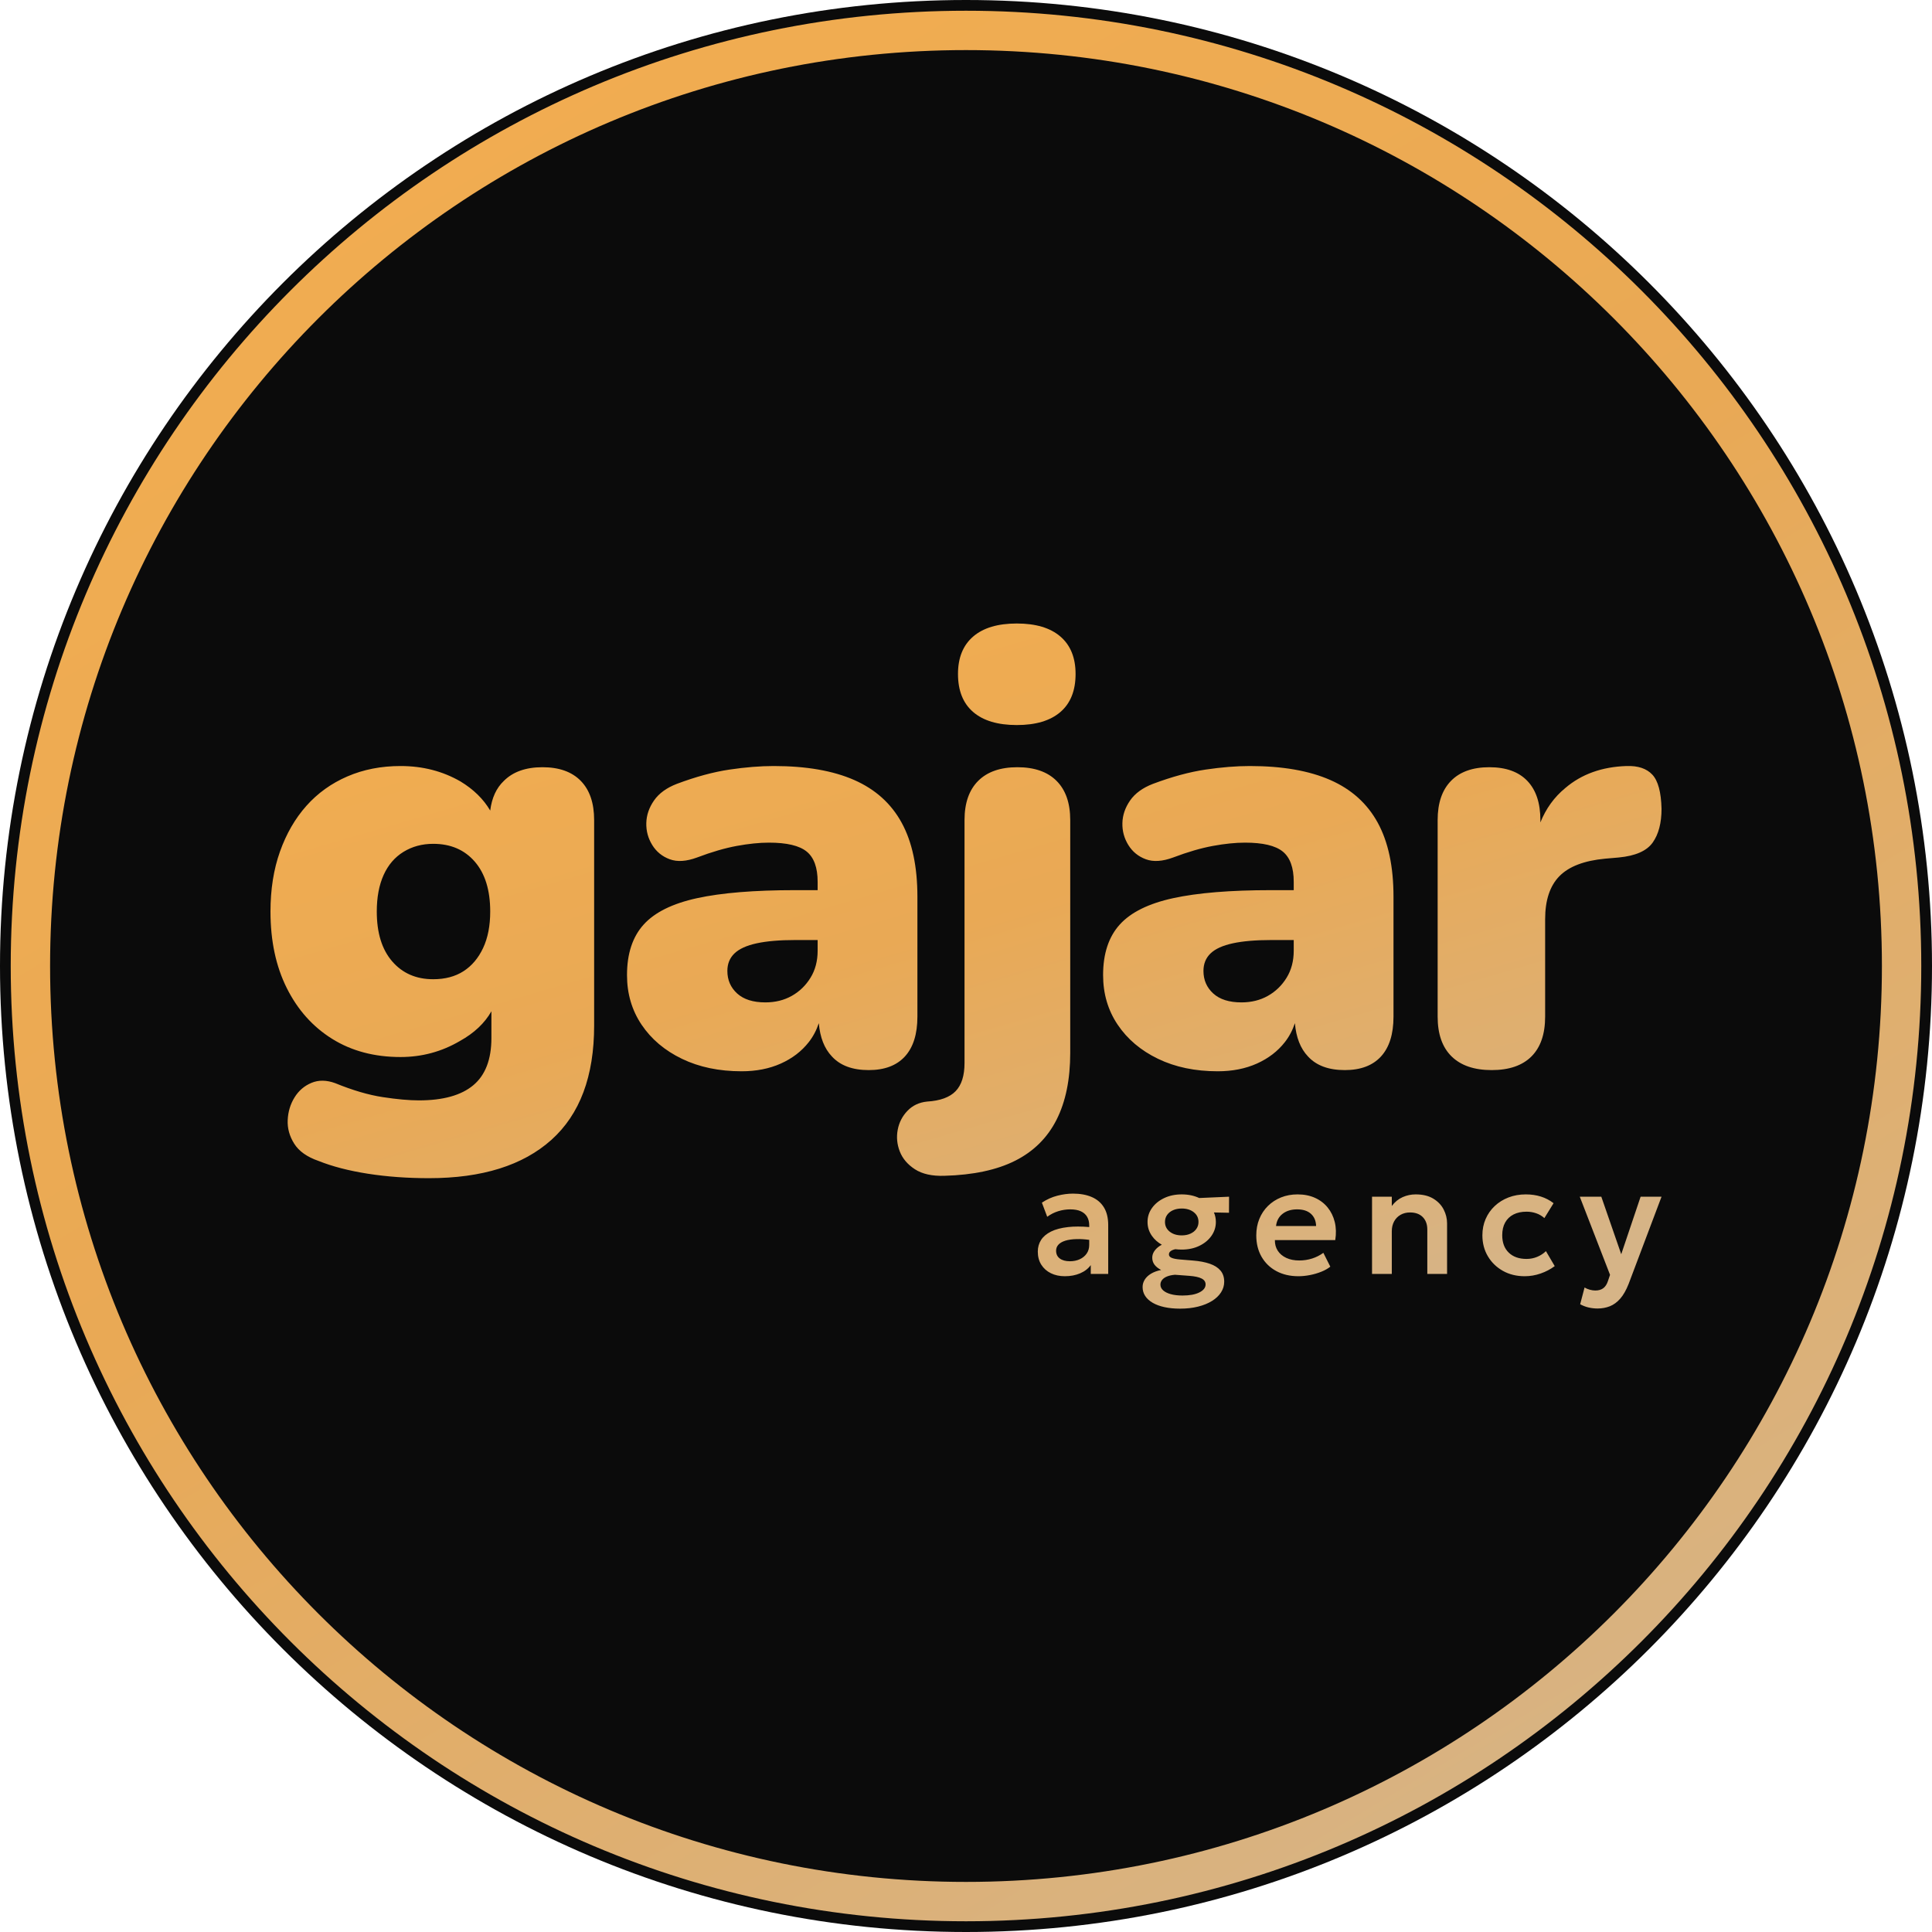
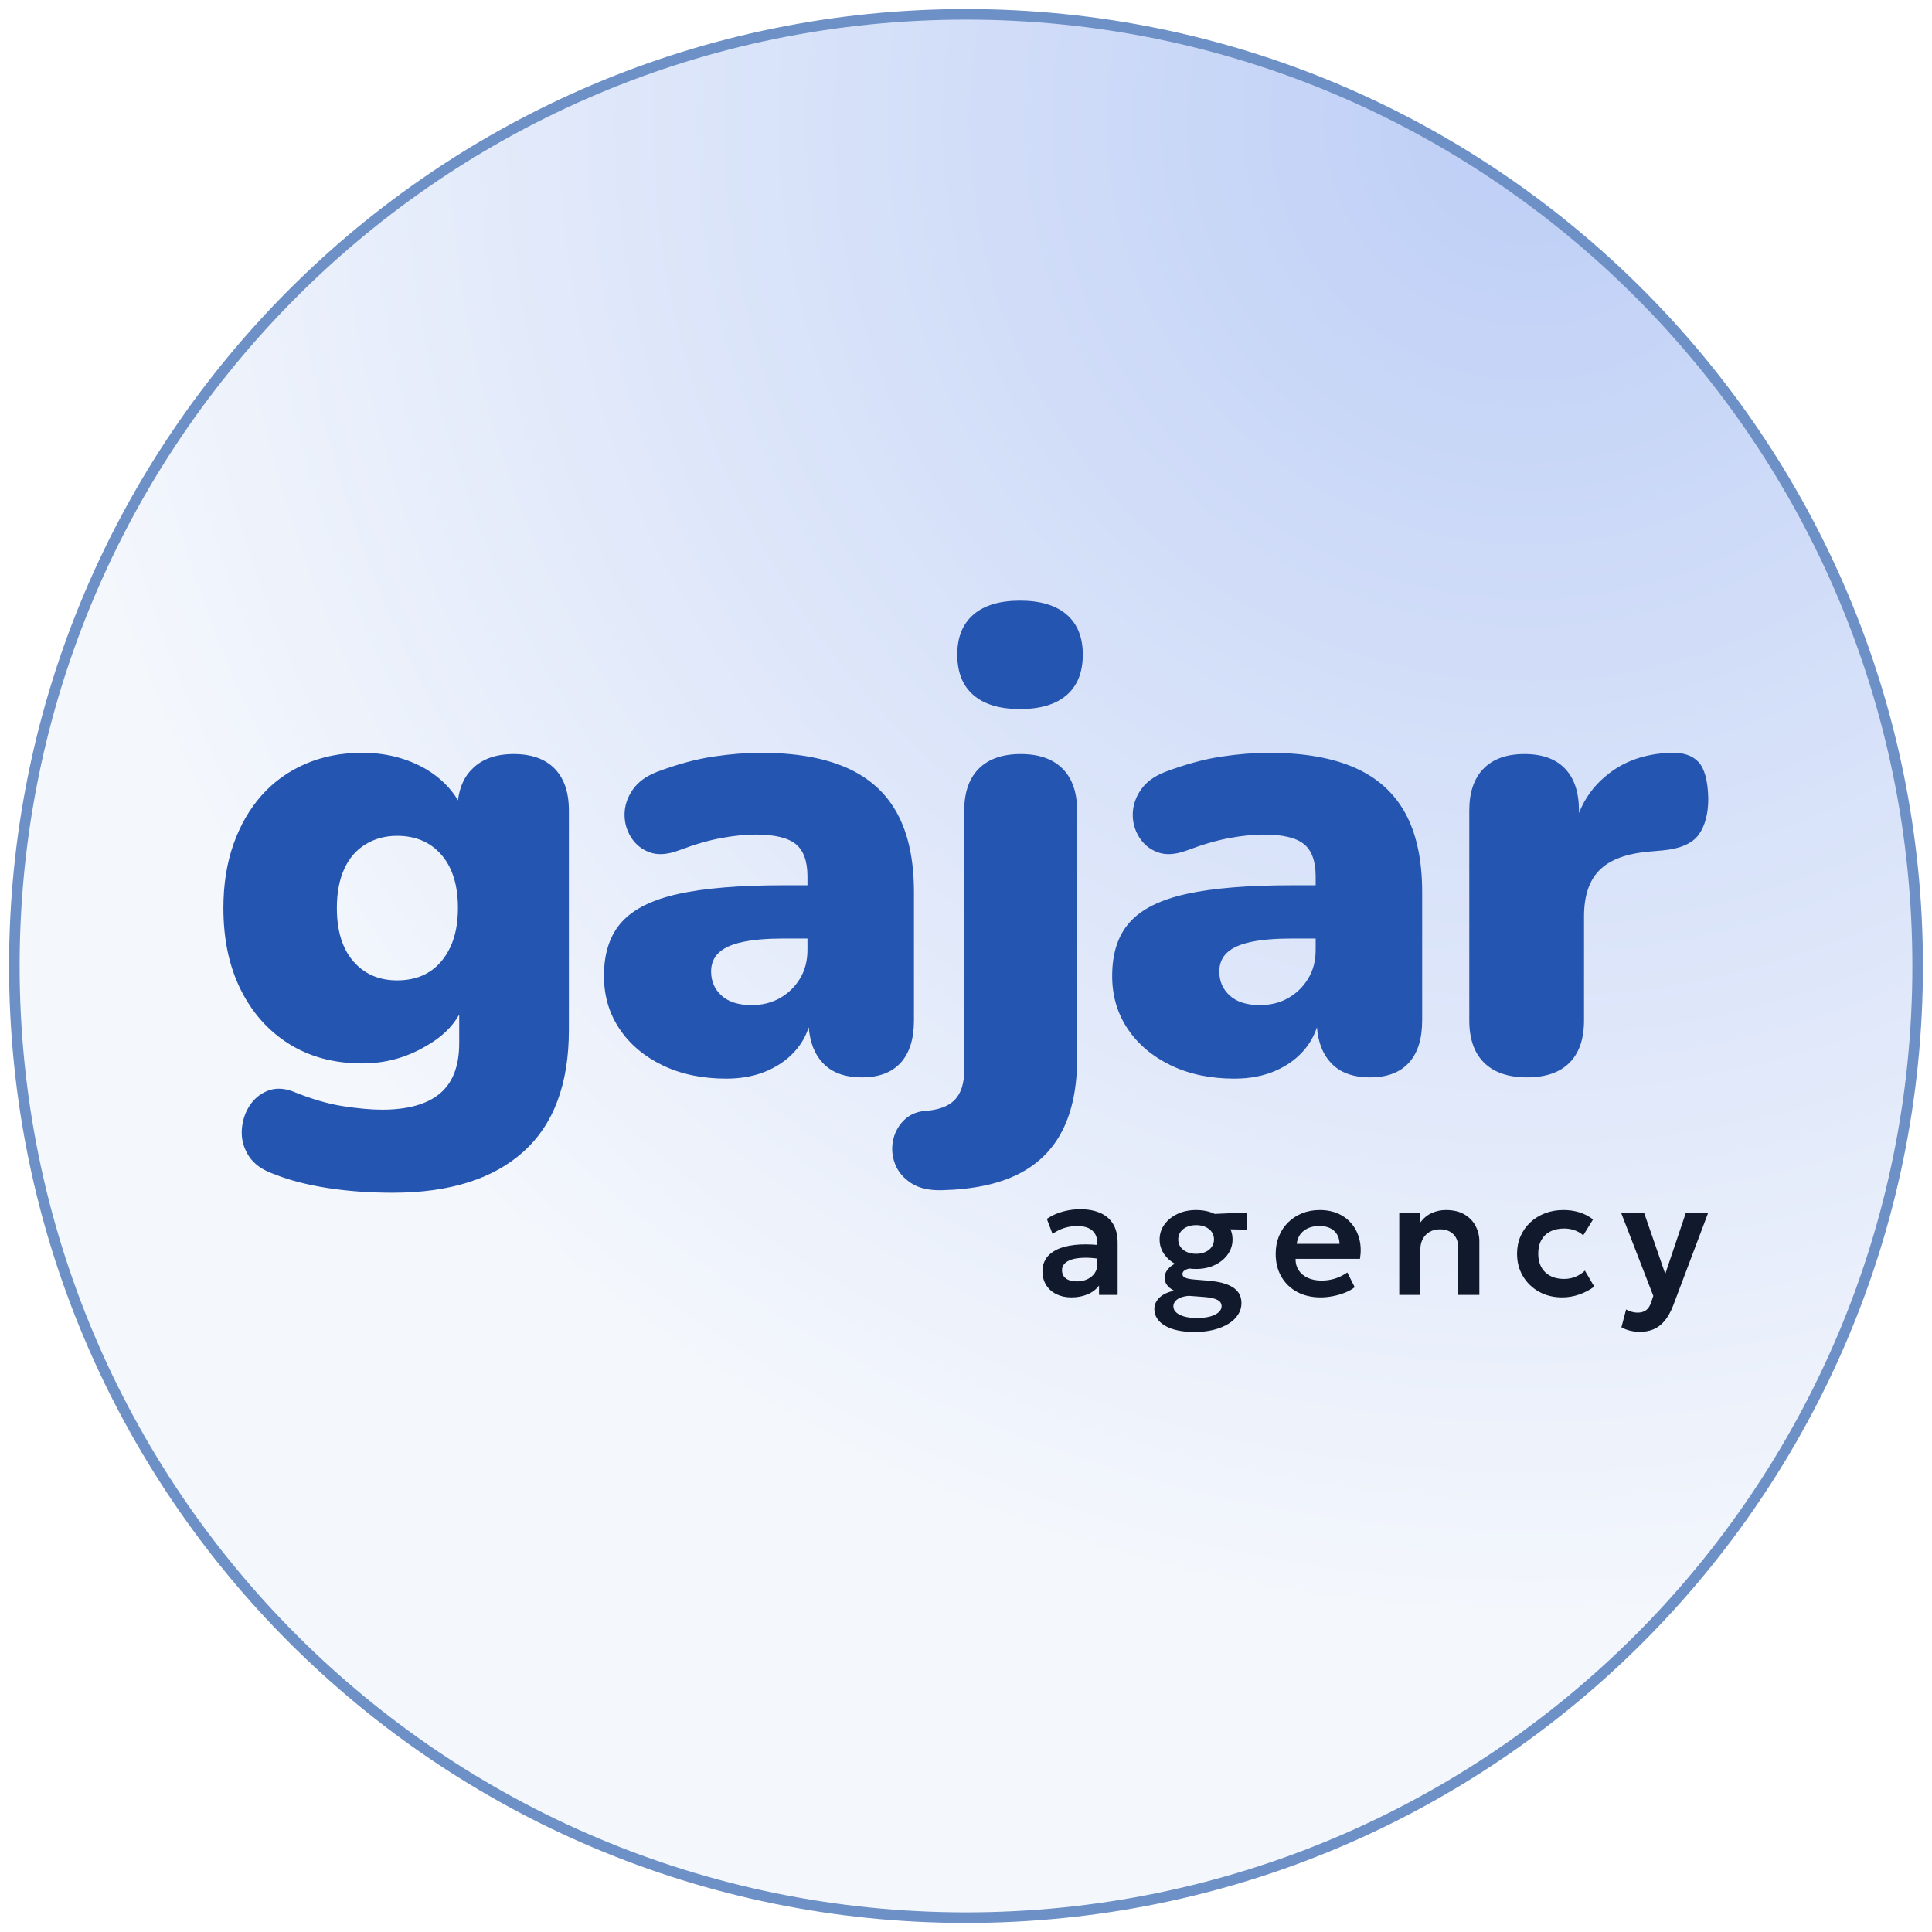
- <svg xmlns="http://www.w3.org/2000/svg" viewBox="0 0 1080 1080" width="1080" height="1080">
+ <svg xmlns="http://www.w3.org/2000/svg" viewBox="0 0 640 640" width="640" height="640">
  <defs>
-     <linearGradient id="amb" x1="0.2" y1="0" x2="0.8" y2="1">
-       <stop offset="0" stop-color="#F2AD50" />
-       <stop offset=".45" stop-color="#E9A955" />
-       <stop offset="1" stop-color="#D6B487" />
-     </linearGradient>
+     <radialGradient id="sky" cx="80%" cy="5%" r="80%">
+       <stop stop-color="#bdcef6" />
+       <stop offset="1" stop-color="#f4f7fc" />
+     </radialGradient>
  </defs>
-   <circle cx="540" cy="540" r="540" fill="#0B0B0B" />
-   <circle cx="540" cy="540" r="523.0" fill="none" stroke="url(#amb)" stroke-width="22" />
-   <g transform="translate(151.2,595.2) scale(1.1066)">
-     <path d="M80.1 57.3Q63.6 57.3 49.2 55.05Q34.8 52.8 24.3 48.6Q15.6 45.6 12.0 39.9Q8.4 34.2 8.7 27.9Q9.0 21.6 12.15 16.5Q15.3 11.4 20.7 9.15Q26.1 6.9 32.7 9.3Q45.9 14.7 56.7 16.35Q67.5 18.0 75.0 18.0Q93.3 18.0 102.45 10.35Q111.6 2.7 111.6 -13.5V-27.0Q106.5 -18.0 95.7 -12.0Q81.9 -3.9 65.7 -3.9Q45.9 -3.9 31.2 -13.05Q16.5 -22.2 8.25 -38.7Q0.0 -55.2 0.0 -77.4Q0.0 -94.2 4.8 -107.7Q9.6 -121.2 18.15 -130.8Q26.7 -140.4 38.85 -145.65Q51.0 -150.9 65.7 -150.9Q82.5 -150.9 96.0 -143.1Q105.9 -137.1 111 -128.4Q112.2 -138.0 117.9 -143.4Q124.8 -150.3 137.4 -150.3Q150.0 -150.3 156.75 -143.4Q163.5 -136.5 163.5 -123.6V-19.8Q163.5 18.6 141.9 37.95Q120.3 57.3 80.1 57.3ZM82.2 -43.2Q91.2 -43.2 97.5 -47.25Q103.8 -51.3 107.4 -58.95Q111 -66.6 111 -77.4Q111 -93.6 103.2 -102.6Q95.4 -111.6 82.2 -111.6Q73.8 -111.6 67.2 -107.55Q60.6 -103.5 57.15 -95.85Q53.7 -88.2 53.7 -77.4Q53.7 -61.2 61.5 -52.2Q69.3 -43.2 82.2 -43.2ZM238.0 3.3Q220.9 3.3 207.85 -3Q194.8 -9.3 187.45 -20.25Q180.1 -31.2 180.1 -45.3Q180.1 -61.5 188.5 -70.8Q196.9 -80.1 215.5 -84.15Q234.1 -88.2 265.0 -88.2H276.4V-92.4Q276.4 -103.2 270.85 -107.7Q265.3 -112.2 251.8 -112.2Q244.6 -112.2 235.6 -110.55Q226.6 -108.9 215.5 -104.7Q207.4 -101.7 201.7 -103.8Q196.0 -105.9 192.85 -111.0Q189.7 -116.1 189.85 -122.1Q190.0 -128.1 193.75 -133.5Q197.5 -138.9 205.3 -141.9Q219.7 -147.3 231.85 -149.1Q244.0 -150.9 254.2 -150.9Q278.8 -150.9 294.85 -143.85Q310.9 -136.8 318.85 -122.25Q326.8 -107.7 326.8 -84.9V-24.3Q326.8 -11.1 320.5 -4.2Q314.2 2.7 302.2 2.7Q289.9 2.7 283.6 -4.2Q277.9 -10.2 277.0 -21.0Q275.2 -15.6 271.9 -11.4Q266.5 -4.5 257.8 -0.6Q249.1 3.3 238.0 3.3ZM276.4 -63.0H265.0Q253.3 -63.0 245.65 -61.35Q238.0 -59.7 234.4 -56.25Q230.8 -52.8 230.8 -47.4Q230.8 -40.5 235.75 -36.0Q240.7 -31.5 250.0 -31.5Q257.5 -31.5 263.35 -34.8Q269.2 -38.1 272.8 -43.95Q276.4 -49.8 276.4 -57.6ZM340.4 56.1Q331.1 56.4 325.55 52.8Q320.0 49.2 317.9 43.8Q315.8 38.4 316.85 32.85Q317.9 27.3 321.8 23.25Q325.7 19.2 331.7 18.6Q341.6 18.0 346.1 13.35Q350.6 8.7 350.6 -0.9V-123.6Q350.6 -136.5 357.5 -143.4Q364.4 -150.3 377.3 -150.3Q390.2 -150.3 397.1 -143.4Q404.0 -136.5 404.0 -123.6V-6.0Q404.0 14.1 397.1 27.75Q390.2 41.4 376.25 48.45Q362.3 55.5 340.4 56.1ZM377.0 -171.6Q362.6 -171.6 354.95 -178.2Q347.3 -184.8 347.3 -197.4Q347.3 -209.7 354.95 -216.3Q362.6 -222.9 377.0 -222.9Q391.4 -222.9 399.05 -216.3Q406.7 -209.7 406.7 -197.4Q406.7 -184.8 399.05 -178.2Q391.4 -171.6 377.0 -171.6ZM478.5 3.3Q461.4 3.3 448.35 -3Q435.3 -9.3 427.95 -20.25Q420.6 -31.2 420.6 -45.3Q420.6 -61.5 429.0 -70.8Q437.4 -80.1 456.0 -84.15Q474.6 -88.2 505.5 -88.2H516.9V-92.4Q516.9 -103.2 511.35 -107.7Q505.8 -112.2 492.3 -112.2Q485.1 -112.2 476.1 -110.55Q467.1 -108.9 456 -104.7Q447.9 -101.7 442.2 -103.8Q436.5 -105.9 433.35 -111.0Q430.2 -116.1 430.35 -122.1Q430.5 -128.1 434.25 -133.5Q438 -138.9 445.8 -141.9Q460.2 -147.3 472.35 -149.1Q484.5 -150.9 494.7 -150.9Q519.3 -150.9 535.35 -143.85Q551.4 -136.8 559.35 -122.25Q567.3 -107.7 567.3 -84.9V-24.3Q567.3 -11.1 561.0 -4.2Q554.7 2.7 542.7 2.7Q530.4 2.7 524.1 -4.2Q518.4 -10.2 517.5 -21.0Q515.7 -15.6 512.4 -11.4Q507 -4.5 498.3 -0.6Q489.6 3.3 478.5 3.3ZM516.9 -63.0H505.5Q493.8 -63.0 486.15 -61.35Q478.5 -59.7 474.9 -56.25Q471.3 -52.8 471.3 -47.4Q471.3 -40.5 476.25 -36.0Q481.2 -31.5 490.5 -31.5Q498 -31.5 503.85 -34.8Q509.7 -38.1 513.3 -43.95Q516.9 -49.8 516.9 -57.6ZM616.9 2.7Q603.7 2.7 596.65 -4.2Q589.6 -11.1 589.6 -24.3V-123.6Q589.6 -136.5 596.35 -143.4Q603.1 -150.3 615.7 -150.3Q628.3 -150.3 634.9 -143.4Q641.5 -136.5 641.5 -123.6V-122.4Q645.7 -132.9 654.1 -139.8Q666.4 -150.3 685 -150.9Q693.7 -151.2 698.05 -146.55Q702.4 -141.9 702.7 -129.3Q702.7 -118.5 698.2 -112.2Q693.7 -105.9 681.1 -104.7L674.2 -104.1Q658.3 -102.6 651.1 -95.25Q643.9 -87.9 643.9 -73.5V-24.3Q643.9 -11.1 637 -4.2Q630.1 2.7 616.9 2.7ZM401.267 106.83Q397.289 106.83 394.208 105.309Q391.127 103.788 389.372 100.999Q387.617 98.211 387.617 94.389Q387.617 91.113 389.255 88.539Q390.893 85.965 394.286 84.269Q397.679 82.572 402.983 81.987Q407.546 81.48 413.591 81.987V81.129Q413.591 78.672 412.557 76.858Q411.524 75.045 409.418 74.05Q407.312 73.056 403.997 73.056Q400.955 73.056 397.971 73.972Q394.988 74.889 392.375 76.8L389.684 69.663Q393.389 67.206 397.484 66.153Q401.579 65.1 405.401 65.1Q410.861 65.1 414.858 66.816Q418.856 68.532 421.02 72.061Q423.185 75.591 423.185 81.012V105.66H414.371V101.214Q412.421 103.905 408.989 105.368Q405.557 106.83 401.267 106.83ZM413.591 88.461Q410.12 87.993 407.351 88.071Q403.802 88.149 401.481 88.89Q399.161 89.631 398.01 90.918Q396.86 92.205 396.86 93.921Q396.86 96.495 398.732 97.88Q400.604 99.264 403.841 99.264Q406.61 99.264 408.813 98.25Q411.017 97.236 412.304 95.383Q413.591 93.531 413.591 90.996ZM459.51 123.21Q455.142 123.21 451.632 122.45Q448.122 121.689 445.645 120.246Q443.169 118.803 441.862 116.794Q440.556 114.786 440.556 112.29Q440.556 110.301 441.628 108.566Q442.701 106.83 444.787 105.562Q446.874 104.295 449.916 103.671Q447.615 102.462 446.523 100.941Q445.431 99.42 445.431 97.47Q445.431 95.754 446.425 94.233Q447.42 92.712 449.253 91.503Q449.721 91.191 450.267 90.918Q447.186 89.163 445.314 86.511Q443.052 83.352 443.052 79.413Q443.052 75.513 445.314 72.354Q447.576 69.195 451.476 67.343Q455.376 65.49 460.329 65.49Q465.243 65.49 469.143 67.323L484.236 66.66L484.197 74.772L476.592 74.616Q477.567 76.839 477.567 79.413Q477.567 83.274 475.324 86.453Q473.082 89.631 469.182 91.503Q465.282 93.375 460.329 93.375Q458.652 93.375 457.092 93.18Q455.493 93.531 454.674 94.194Q453.855 94.857 453.855 95.793Q453.855 96.963 455.239 97.548Q456.624 98.133 459.393 98.367L466.062 98.913Q470.937 99.303 474.466 100.512Q477.996 101.721 479.887 103.944Q481.779 106.167 481.779 109.599Q481.779 112.485 480.18 114.981Q478.581 117.477 475.636 119.31Q472.692 121.143 468.597 122.177Q464.502 123.21 459.51 123.21ZM460.719 116.58Q466.14 116.58 469.26 115Q472.38 113.421 472.38 110.964Q472.38 109.014 470.352 107.981Q468.324 106.947 464.151 106.635L456.897 106.089Q454.557 106.284 452.919 106.947Q451.281 107.61 450.423 108.683Q449.565 109.755 449.565 111.081Q449.565 112.719 450.91 113.947Q452.256 115.176 454.752 115.878Q457.248 116.58 460.719 116.58ZM460.329 86.199Q462.786 86.199 464.697 85.341Q466.608 84.483 467.7 82.942Q468.792 81.402 468.792 79.413Q468.792 76.371 466.413 74.499Q464.034 72.627 460.329 72.627Q457.833 72.627 455.922 73.485Q454.011 74.343 452.938 75.864Q451.866 77.385 451.866 79.413Q451.866 82.416 454.245 84.308Q456.624 86.199 460.329 86.199ZM519.274 106.83Q512.917 106.83 508.12 104.237Q503.323 101.643 500.651 97.002Q497.98 92.361 497.98 86.199Q497.98 81.675 499.52 77.892Q501.061 74.109 503.888 71.32Q506.716 68.532 510.518 67.011Q514.321 65.49 518.845 65.49Q523.759 65.49 527.62 67.225Q531.481 68.961 534.035 72.1Q536.59 75.24 537.623 79.433Q538.657 83.625 537.877 88.578H507.379Q507.34 91.659 508.841 93.96Q510.343 96.261 513.131 97.567Q515.92 98.874 519.703 98.874Q523.057 98.874 526.138 97.899Q529.219 96.924 531.871 95.013L535.381 101.994Q533.548 103.476 530.818 104.568Q528.088 105.66 525.065 106.245Q522.043 106.83 519.274 106.83ZM507.964 81.48H528.205Q528.088 77.541 525.592 75.298Q523.096 73.056 518.611 73.056Q514.165 73.056 511.279 75.298Q508.393 77.541 507.964 81.48ZM556.457 105.66V66.66H566.441V71.34Q568.781 68.259 571.92 66.874Q575.06 65.49 578.492 65.49Q583.874 65.49 587.403 67.635Q590.933 69.78 592.649 73.134Q594.365 76.488 594.365 80.154V105.66H584.381V83.274Q584.381 79.296 582.08 76.956Q579.779 74.616 575.645 74.616Q572.954 74.616 570.867 75.805Q568.781 76.995 567.611 79.14Q566.441 81.285 566.441 84.093V105.66ZM633.576 106.83Q627.375 106.83 622.558 104.119Q617.742 101.409 614.973 96.748Q612.204 92.088 612.204 86.16Q612.204 81.675 613.842 77.911Q615.48 74.148 618.444 71.359Q621.408 68.571 625.405 67.03Q629.403 65.49 634.122 65.49Q638.217 65.49 641.727 66.582Q645.237 67.674 648.162 69.936L643.521 77.463Q641.688 75.825 639.367 75.025Q637.047 74.226 634.512 74.226Q630.69 74.226 627.94 75.63Q625.191 77.034 623.709 79.686Q622.227 82.338 622.227 86.121Q622.227 91.737 625.522 94.915Q628.818 98.094 634.512 98.094Q637.359 98.094 639.894 97.041Q642.429 95.988 644.301 94.155L648.747 101.721Q645.549 104.1 641.61 105.465Q637.671 106.83 633.576 106.83ZM670.408 123.132Q668.107 123.132 665.884 122.625Q663.661 122.118 661.594 120.987L663.817 112.524Q665.026 113.265 666.508 113.655Q667.99 114.045 669.199 114.045Q671.695 114.045 673.255 112.894Q674.815 111.744 675.634 109.248L676.687 106.128L661.399 66.66H672.28L682.342 95.715L692.131 66.66H702.7L686.086 110.691Q684.214 115.449 681.835 118.16Q679.456 120.87 676.589 122.001Q673.723 123.132 670.408 123.132Z" fill="url(#amb)" />
+   <circle cx="320" cy="320" r="315.25" fill="url(#sky)" stroke="#6D90C7" stroke-width="3.5" />
+   <g transform="translate(74 355) scale(.7)">
+     <path fill="#2455B1" d="M80.1 57.3Q63.6 57.3 49.2 55.05Q34.8 52.8 24.3 48.6Q15.6 45.6 12.0 39.9Q8.4 34.2 8.7 27.9Q9.0 21.6 12.15 16.5Q15.3 11.4 20.7 9.15Q26.1 6.9 32.7 9.3Q45.9 14.7 56.7 16.35Q67.5 18.0 75.0 18.0Q93.3 18.0 102.45 10.35Q111.6 2.7 111.6 -13.5V-27.0Q106.5 -18.0 95.7 -12.0Q81.9 -3.9 65.7 -3.9Q45.9 -3.9 31.2 -13.05Q16.5 -22.2 8.25 -38.7Q0.0 -55.2 0.0 -77.4Q0.0 -94.2 4.8 -107.7Q9.6 -121.2 18.15 -130.8Q26.7 -140.4 38.85 -145.65Q51.0 -150.9 65.7 -150.9Q82.5 -150.9 96.0 -143.1Q105.9 -137.1 111 -128.4Q112.2 -138.0 117.9 -143.4Q124.8 -150.3 137.4 -150.3Q150.0 -150.3 156.75 -143.4Q163.5 -136.5 163.5 -123.6V-19.8Q163.5 18.6 141.9 37.95Q120.3 57.3 80.1 57.3ZM82.2 -43.2Q91.2 -43.2 97.5 -47.25Q103.8 -51.3 107.4 -58.95Q111 -66.6 111 -77.4Q111 -93.6 103.2 -102.6Q95.4 -111.6 82.2 -111.6Q73.8 -111.6 67.2 -107.55Q60.6 -103.5 57.15 -95.85Q53.7 -88.2 53.7 -77.4Q53.7 -61.2 61.5 -52.2Q69.3 -43.2 82.2 -43.2ZM238.0 3.3Q220.9 3.3 207.85 -3Q194.8 -9.3 187.45 -20.25Q180.1 -31.2 180.1 -45.3Q180.1 -61.5 188.5 -70.8Q196.9 -80.1 215.5 -84.15Q234.1 -88.2 265.0 -88.2H276.4V-92.4Q276.4 -103.2 270.85 -107.7Q265.3 -112.2 251.8 -112.2Q244.6 -112.2 235.6 -110.55Q226.6 -108.9 215.5 -104.7Q207.4 -101.7 201.7 -103.8Q196.0 -105.9 192.85 -111.0Q189.7 -116.1 189.85 -122.1Q190.0 -128.1 193.75 -133.5Q197.5 -138.9 205.3 -141.9Q219.7 -147.3 231.85 -149.1Q244.0 -150.9 254.2 -150.9Q278.8 -150.9 294.85 -143.85Q310.9 -136.8 318.85 -122.25Q326.8 -107.7 326.8 -84.9V-24.3Q326.8 -11.1 320.5 -4.2Q314.2 2.7 302.2 2.7Q289.9 2.7 283.6 -4.2Q277.9 -10.2 277.0 -21.0Q275.2 -15.6 271.9 -11.4Q266.5 -4.5 257.8 -0.6Q249.1 3.3 238.0 3.3ZM276.4 -63.0H265.0Q253.3 -63.0 245.65 -61.35Q238.0 -59.7 234.4 -56.25Q230.8 -52.8 230.8 -47.4Q230.8 -40.5 235.75 -36.0Q240.7 -31.5 250.0 -31.5Q257.5 -31.5 263.35 -34.8Q269.2 -38.1 272.8 -43.95Q276.4 -49.8 276.4 -57.6ZM340.4 56.1Q331.1 56.4 325.55 52.8Q320.0 49.2 317.9 43.8Q315.8 38.4 316.85 32.85Q317.9 27.3 321.8 23.25Q325.7 19.2 331.7 18.6Q341.6 18.0 346.1 13.35Q350.6 8.7 350.6 -0.9V-123.6Q350.6 -136.5 357.5 -143.4Q364.4 -150.3 377.3 -150.3Q390.2 -150.3 397.1 -143.4Q404.0 -136.5 404.0 -123.6V-6.0Q404.0 14.1 397.1 27.75Q390.2 41.4 376.25 48.45Q362.3 55.5 340.4 56.1ZM377.0 -171.6Q362.6 -171.6 354.95 -178.2Q347.3 -184.8 347.3 -197.4Q347.3 -209.7 354.95 -216.3Q362.6 -222.9 377.0 -222.9Q391.4 -222.9 399.05 -216.3Q406.7 -209.7 406.7 -197.4Q406.7 -184.8 399.05 -178.2Q391.4 -171.6 377.0 -171.6ZM478.5 3.3Q461.4 3.3 448.35 -3Q435.3 -9.3 427.95 -20.25Q420.6 -31.2 420.6 -45.3Q420.6 -61.5 429.0 -70.8Q437.4 -80.1 456.0 -84.15Q474.6 -88.2 505.5 -88.2H516.9V-92.4Q516.9 -103.2 511.35 -107.7Q505.8 -112.2 492.3 -112.2Q485.1 -112.2 476.1 -110.55Q467.1 -108.9 456 -104.7Q447.9 -101.7 442.2 -103.8Q436.5 -105.9 433.35 -111.0Q430.2 -116.1 430.35 -122.1Q430.5 -128.1 434.25 -133.5Q438 -138.9 445.8 -141.9Q460.2 -147.3 472.35 -149.1Q484.5 -150.9 494.7 -150.9Q519.3 -150.9 535.35 -143.85Q551.4 -136.8 559.35 -122.25Q567.3 -107.7 567.3 -84.9V-24.3Q567.3 -11.1 561.0 -4.2Q554.7 2.7 542.7 2.7Q530.4 2.7 524.1 -4.2Q518.4 -10.2 517.5 -21.0Q515.7 -15.6 512.4 -11.4Q507 -4.5 498.3 -0.6Q489.6 3.3 478.5 3.3ZM516.9 -63.0H505.5Q493.8 -63.0 486.15 -61.35Q478.5 -59.7 474.9 -56.25Q471.3 -52.8 471.3 -47.4Q471.3 -40.5 476.25 -36.0Q481.2 -31.5 490.5 -31.5Q498 -31.5 503.85 -34.8Q509.7 -38.1 513.3 -43.95Q516.9 -49.8 516.9 -57.6ZM616.9 2.7Q603.7 2.7 596.65 -4.2Q589.6 -11.1 589.6 -24.3V-123.6Q589.6 -136.5 596.35 -143.4Q603.1 -150.3 615.7 -150.3Q628.3 -150.3 634.9 -143.4Q641.5 -136.5 641.5 -123.6V-122.4Q645.7 -132.9 654.1 -139.8Q666.4 -150.3 685 -150.9Q693.7 -151.2 698.05 -146.55Q702.4 -141.9 702.7 -129.3Q702.7 -118.5 698.2 -112.2Q693.7 -105.9 681.1 -104.7L674.2 -104.1Q658.3 -102.6 651.1 -95.25Q643.9 -87.9 643.9 -73.5V-24.3Q643.9 -11.1 637 -4.2Q630.1 2.7 616.9 2.7Z" />
+     <path fill="#101A2C" d="M401.267 106.83Q397.289 106.83 394.208 105.309Q391.127 103.788 389.372 100.999Q387.617 98.211 387.617 94.389Q387.617 91.113 389.255 88.539Q390.893 85.965 394.286 84.269Q397.679 82.572 402.983 81.987Q407.546 81.48 413.591 81.987V81.129Q413.591 78.672 412.557 76.858Q411.524 75.045 409.418 74.05Q407.312 73.056 403.997 73.056Q400.955 73.056 397.971 73.972Q394.988 74.889 392.375 76.8L389.684 69.663Q393.389 67.206 397.484 66.153Q401.579 65.1 405.401 65.1Q410.861 65.1 414.858 66.816Q418.856 68.532 421.02 72.061Q423.185 75.591 423.185 81.012V105.66H414.371V101.214Q412.421 103.905 408.989 105.368Q405.557 106.83 401.267 106.83ZM413.591 88.461Q410.12 87.993 407.351 88.071Q403.802 88.149 401.481 88.89Q399.161 89.631 398.01 90.918Q396.86 92.205 396.86 93.921Q396.86 96.495 398.732 97.88Q400.604 99.264 403.841 99.264Q406.61 99.264 408.813 98.25Q411.017 97.236 412.304 95.383Q413.591 93.531 413.591 90.996ZM459.51 123.21Q455.142 123.21 451.632 122.45Q448.122 121.689 445.645 120.246Q443.169 118.803 441.862 116.794Q440.556 114.786 440.556 112.29Q440.556 110.301 441.628 108.566Q442.701 106.83 444.787 105.562Q446.874 104.295 449.916 103.671Q447.615 102.462 446.523 100.941Q445.431 99.42 445.431 97.47Q445.431 95.754 446.425 94.233Q447.42 92.712 449.253 91.503Q449.721 91.191 450.267 90.918Q447.186 89.163 445.314 86.511Q443.052 83.352 443.052 79.413Q443.052 75.513 445.314 72.354Q447.576 69.195 451.476 67.343Q455.376 65.49 460.329 65.49Q465.243 65.49 469.143 67.323L484.236 66.66L484.197 74.772L476.592 74.616Q477.567 76.839 477.567 79.413Q477.567 83.274 475.324 86.453Q473.082 89.631 469.182 91.503Q465.282 93.375 460.329 93.375Q458.652 93.375 457.092 93.18Q455.493 93.531 454.674 94.194Q453.855 94.857 453.855 95.793Q453.855 96.963 455.239 97.548Q456.624 98.133 459.393 98.367L466.062 98.913Q470.937 99.303 474.466 100.512Q477.996 101.721 479.887 103.944Q481.779 106.167 481.779 109.599Q481.779 112.485 480.18 114.981Q478.581 117.477 475.636 119.31Q472.692 121.143 468.597 122.177Q464.502 123.21 459.51 123.21ZM460.719 116.58Q466.14 116.58 469.26 115Q472.38 113.421 472.38 110.964Q472.38 109.014 470.352 107.981Q468.324 106.947 464.151 106.635L456.897 106.089Q454.557 106.284 452.919 106.947Q451.281 107.61 450.423 108.683Q449.565 109.755 449.565 111.081Q449.565 112.719 450.91 113.947Q452.256 115.176 454.752 115.878Q457.248 116.58 460.719 116.58ZM460.329 86.199Q462.786 86.199 464.697 85.341Q466.608 84.483 467.7 82.942Q468.792 81.402 468.792 79.413Q468.792 76.371 466.413 74.499Q464.034 72.627 460.329 72.627Q457.833 72.627 455.922 73.485Q454.011 74.343 452.938 75.864Q451.866 77.385 451.866 79.413Q451.866 82.416 454.245 84.308Q456.624 86.199 460.329 86.199ZM519.274 106.83Q512.917 106.83 508.12 104.237Q503.323 101.643 500.651 97.002Q497.98 92.361 497.98 86.199Q497.98 81.675 499.52 77.892Q501.061 74.109 503.888 71.32Q506.716 68.532 510.518 67.011Q514.321 65.49 518.845 65.49Q523.759 65.49 527.62 67.225Q531.481 68.961 534.035 72.1Q536.59 75.24 537.623 79.433Q538.657 83.625 537.877 88.578H507.379Q507.34 91.659 508.841 93.96Q510.343 96.261 513.131 97.567Q515.92 98.874 519.703 98.874Q523.057 98.874 526.138 97.899Q529.219 96.924 531.871 95.013L535.381 101.994Q533.548 103.476 530.818 104.568Q528.088 105.66 525.065 106.245Q522.043 106.83 519.274 106.83ZM507.964 81.48H528.205Q528.088 77.541 525.592 75.298Q523.096 73.056 518.611 73.056Q514.165 73.056 511.279 75.298Q508.393 77.541 507.964 81.48ZM556.457 105.66V66.66H566.441V71.34Q568.781 68.259 571.92 66.874Q575.06 65.49 578.492 65.49Q583.874 65.49 587.403 67.635Q590.933 69.78 592.649 73.134Q594.365 76.488 594.365 80.154V105.66H584.381V83.274Q584.381 79.296 582.08 76.956Q579.779 74.616 575.645 74.616Q572.954 74.616 570.867 75.805Q568.781 76.995 567.611 79.14Q566.441 81.285 566.441 84.093V105.66ZM633.576 106.83Q627.375 106.83 622.558 104.119Q617.742 101.409 614.973 96.748Q612.204 92.088 612.204 86.16Q612.204 81.675 613.842 77.911Q615.48 74.148 618.444 71.359Q621.408 68.571 625.405 67.03Q629.403 65.49 634.122 65.49Q638.217 65.49 641.727 66.582Q645.237 67.674 648.162 69.936L643.521 77.463Q641.688 75.825 639.367 75.025Q637.047 74.226 634.512 74.226Q630.69 74.226 627.94 75.63Q625.191 77.034 623.709 79.686Q622.227 82.338 622.227 86.121Q622.227 91.737 625.522 94.915Q628.818 98.094 634.512 98.094Q637.359 98.094 639.894 97.041Q642.429 95.988 644.301 94.155L648.747 101.721Q645.549 104.1 641.61 105.465Q637.671 106.83 633.576 106.83ZM670.408 123.132Q668.107 123.132 665.884 122.625Q663.661 122.118 661.594 120.987L663.817 112.524Q665.026 113.265 666.508 113.655Q667.99 114.045 669.199 114.045Q671.695 114.045 673.255 112.894Q674.815 111.744 675.634 109.248L676.687 106.128L661.399 66.66H672.28L682.342 95.715L692.131 66.66H702.7L686.086 110.691Q684.214 115.449 681.835 118.16Q679.456 120.87 676.589 122.001Q673.723 123.132 670.408 123.132Z" />
  </g>
</svg>
